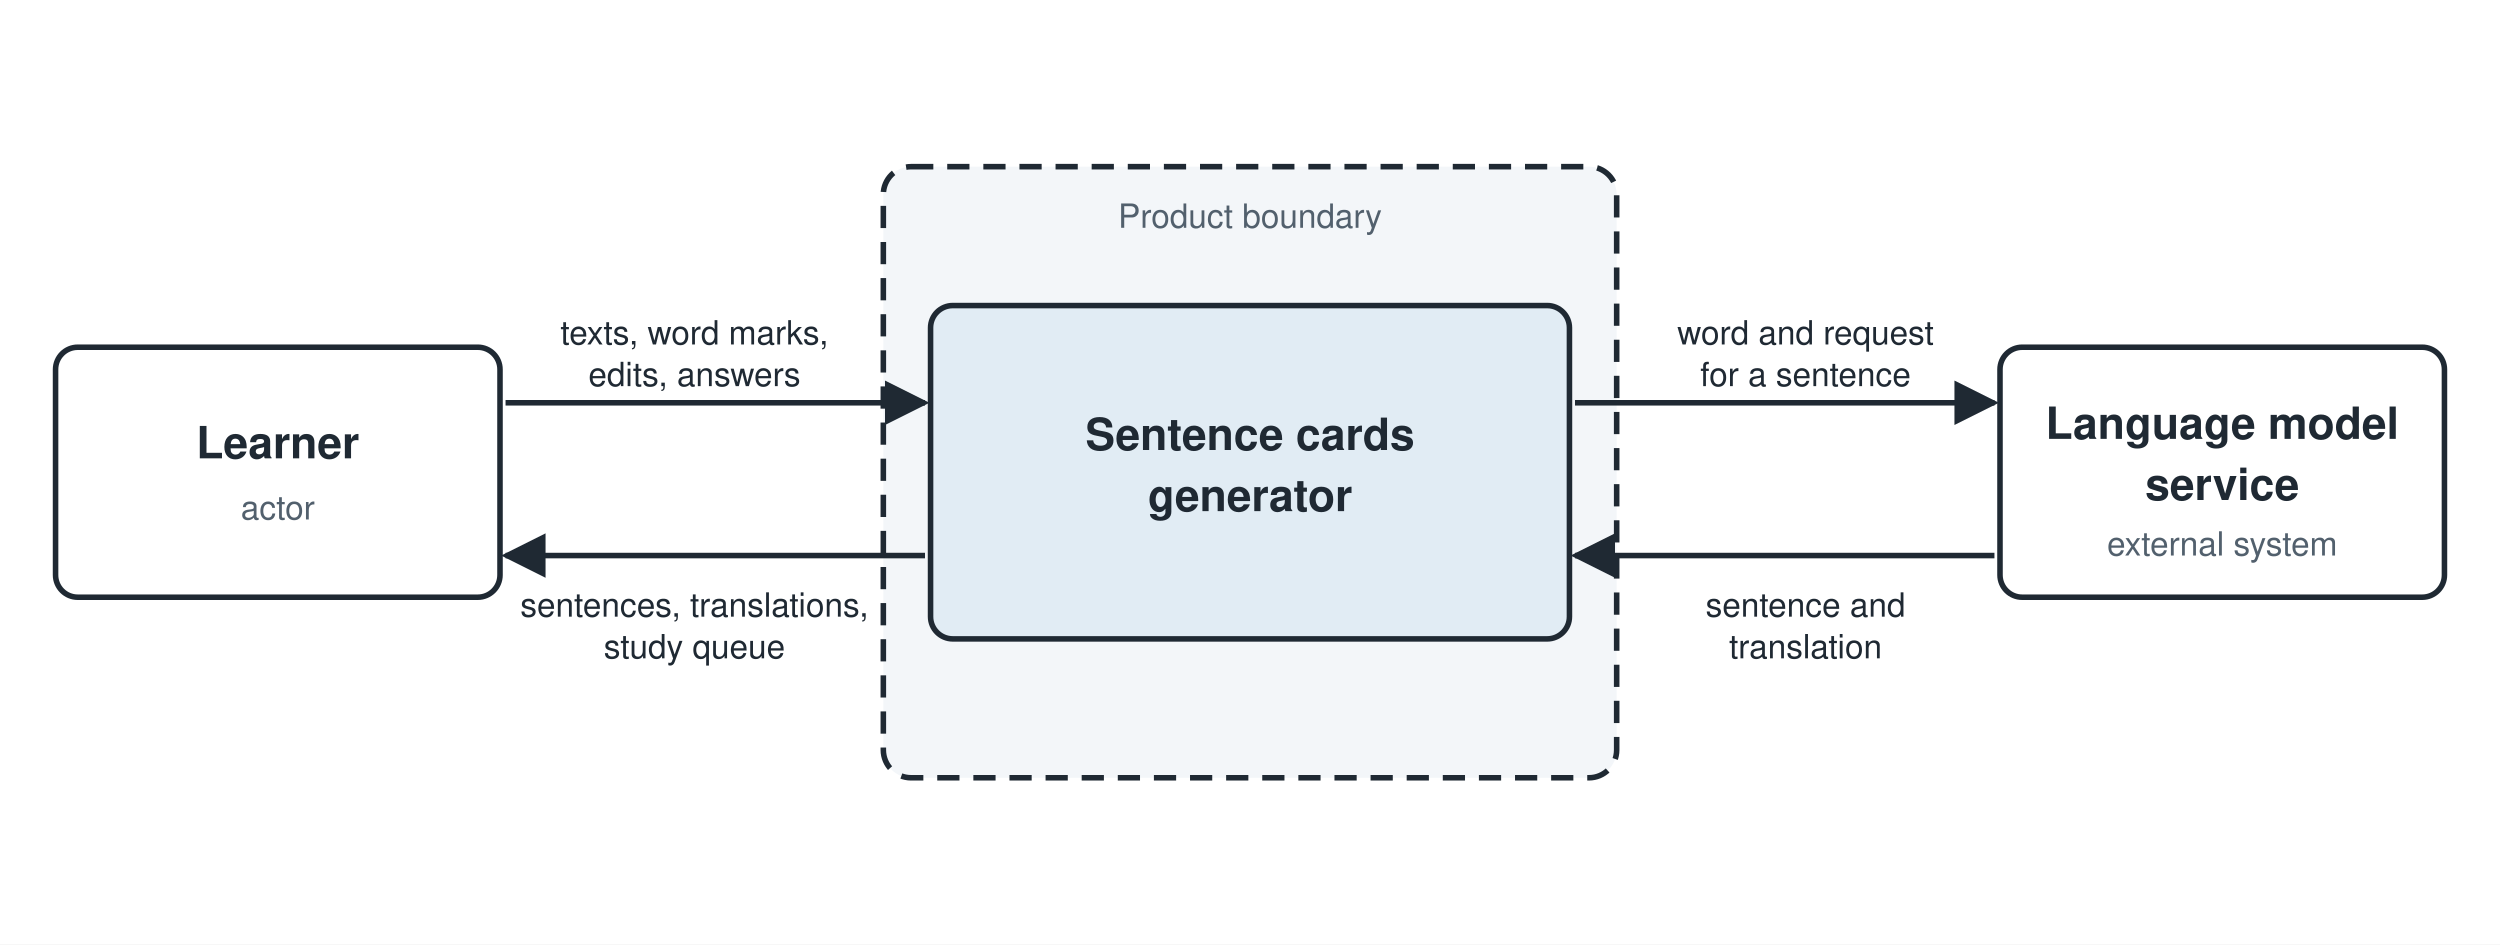
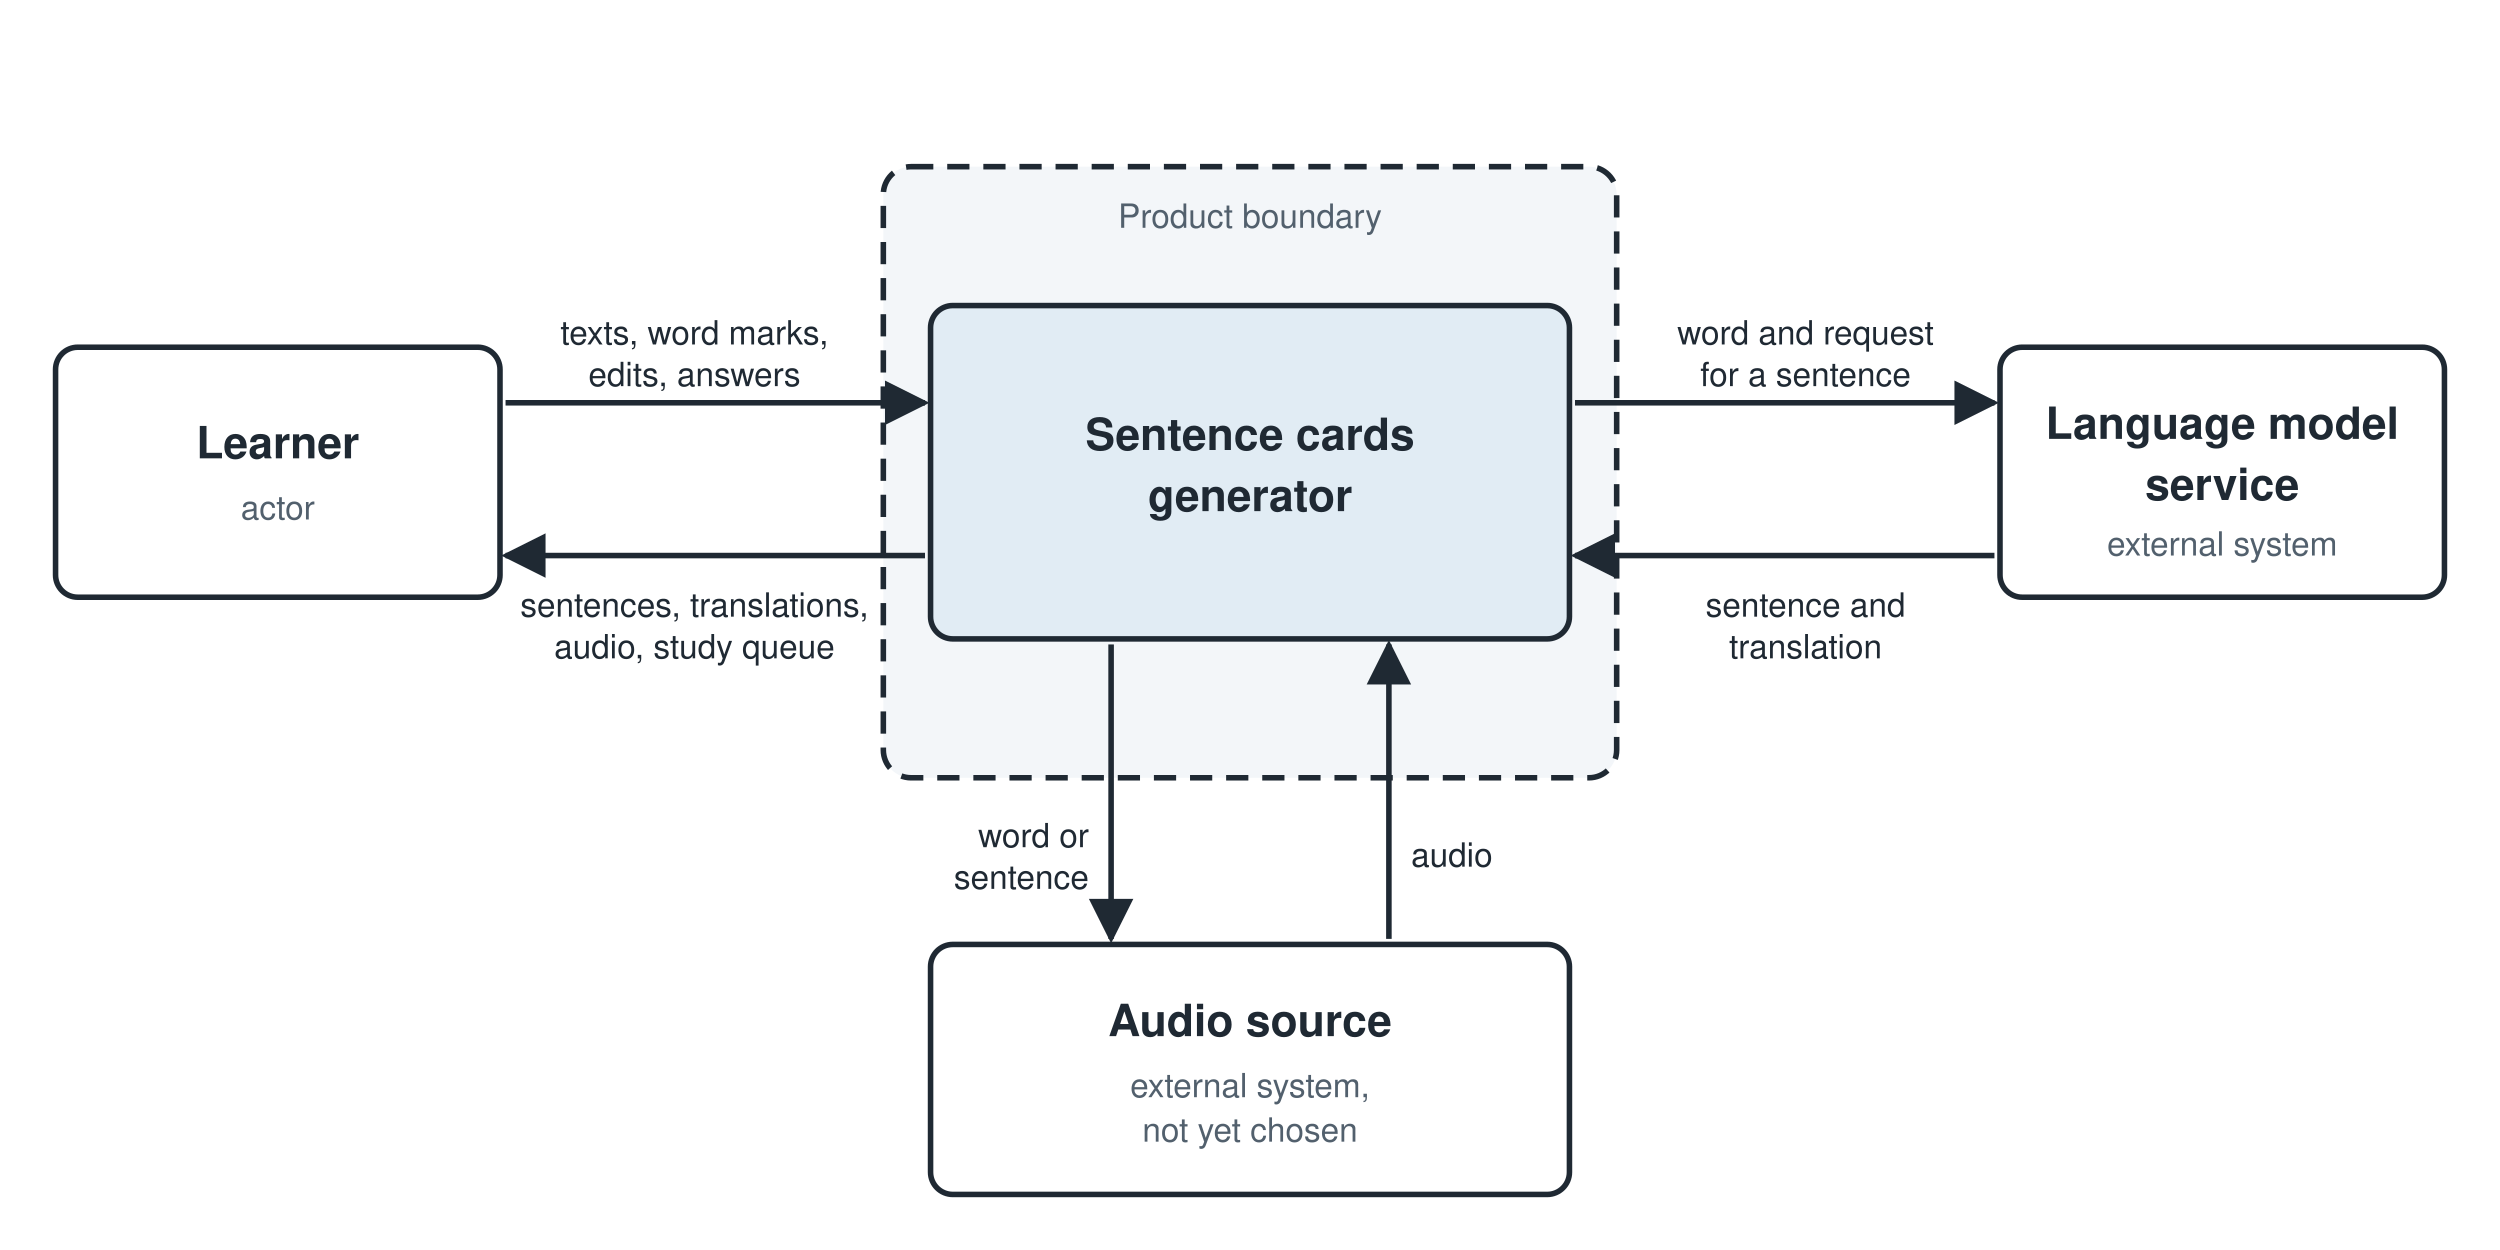
- <svg xmlns="http://www.w3.org/2000/svg" width="900" height="340" viewBox="0 0 900 340" role="img" aria-labelledby="t d">
+ <svg xmlns="http://www.w3.org/2000/svg" width="900" height="450" viewBox="0 0 900 450" role="img" aria-labelledby="t d">
  <defs>
    <marker id="arrow" viewBox="0 0 10 10" refX="9" refY="5" markerWidth="8" markerHeight="8" orient="auto-start-reverse">
      <path d="M 0 0 L 10 5 L 0 10 z" fill="#1f2933" />
    </marker>
  </defs>
-   <rect width="900" height="340" fill="#ffffff" />
+   <rect width="900" height="450" fill="#ffffff" />
  <g font-family="Helvetica, Arial, sans-serif" font-size="14" fill="#1f2933">
    <rect x="318" y="60" width="264" height="220" rx="10" fill="#f3f6f9" stroke="#1f2933" stroke-width="2" stroke-dasharray="8 5" />
    <text x="450" y="82" text-anchor="middle" font-size="12" fill="#52606d">Product boundary</text>
    <rect x="335" y="110" width="230" height="120" rx="8" fill="#e1ecf4" stroke="#1f2933" stroke-width="2" />
    <text x="450" y="162" text-anchor="middle" font-weight="bold" font-size="16">Sentence cards</text>
    <text x="450" y="184" text-anchor="middle" font-weight="bold" font-size="16">generator</text>
    <rect x="20" y="125" width="160" height="90" rx="8" fill="#ffffff" stroke="#1f2933" stroke-width="2" />
    <text x="100" y="165" text-anchor="middle" font-weight="bold" font-size="16">Learner</text>
    <text x="100" y="187" text-anchor="middle" font-size="12" fill="#52606d">actor</text>
    <rect x="720" y="125" width="160" height="90" rx="8" fill="#ffffff" stroke="#1f2933" stroke-width="2" />
    <text x="800" y="158" text-anchor="middle" font-weight="bold" font-size="16">Language model</text>
    <text x="800" y="180" text-anchor="middle" font-weight="bold" font-size="16">service</text>
    <text x="800" y="200" text-anchor="middle" font-size="12" fill="#52606d">external system</text>
    <line x1="182" y1="145" x2="333" y2="145" stroke="#1f2933" stroke-width="2" marker-end="url(#arrow)" />
    <text x="250" y="124" text-anchor="middle" font-size="12">texts, word marks,</text>
    <text x="250" y="139" text-anchor="middle" font-size="12">edits, answers</text>
    <line x1="333" y1="200" x2="182" y2="200" stroke="#1f2933" stroke-width="2" marker-end="url(#arrow)" />
    <text x="250" y="222" text-anchor="middle" font-size="12">sentences, translations,</text>
-     <text x="250" y="237" text-anchor="middle" font-size="12">study queue</text>
+     <text x="250" y="237" text-anchor="middle" font-size="12">audio, study queue</text>
    <line x1="567" y1="145" x2="718" y2="145" stroke="#1f2933" stroke-width="2" marker-end="url(#arrow)" />
    <text x="650" y="124" text-anchor="middle" font-size="12">word and request</text>
    <text x="650" y="139" text-anchor="middle" font-size="12">for a sentence</text>
    <line x1="718" y1="200" x2="567" y2="200" stroke="#1f2933" stroke-width="2" marker-end="url(#arrow)" />
    <text x="650" y="222" text-anchor="middle" font-size="12">sentence and</text>
    <text x="650" y="237" text-anchor="middle" font-size="12">translation</text>
+     <rect x="335" y="340" width="230" height="90" rx="8" fill="#ffffff" stroke="#1f2933" stroke-width="2" />
+     <text x="450" y="373" text-anchor="middle" font-weight="bold" font-size="16">Audio source</text>
+     <text x="450" y="395" text-anchor="middle" font-size="12" fill="#52606d">external system,</text>
+     <text x="450" y="411" text-anchor="middle" font-size="12" fill="#52606d">not yet chosen</text>
+     <line x1="400" y1="232" x2="400" y2="338" stroke="#1f2933" stroke-width="2" marker-end="url(#arrow)" />
+     <text x="392" y="305" text-anchor="end" font-size="12">word or</text>
+     <text x="392" y="320" text-anchor="end" font-size="12">sentence</text>
+     <line x1="500" y1="338" x2="500" y2="232" stroke="#1f2933" stroke-width="2" marker-end="url(#arrow)" />
+     <text x="508" y="312" text-anchor="start" font-size="12">audio</text>
  </g>
</svg>
